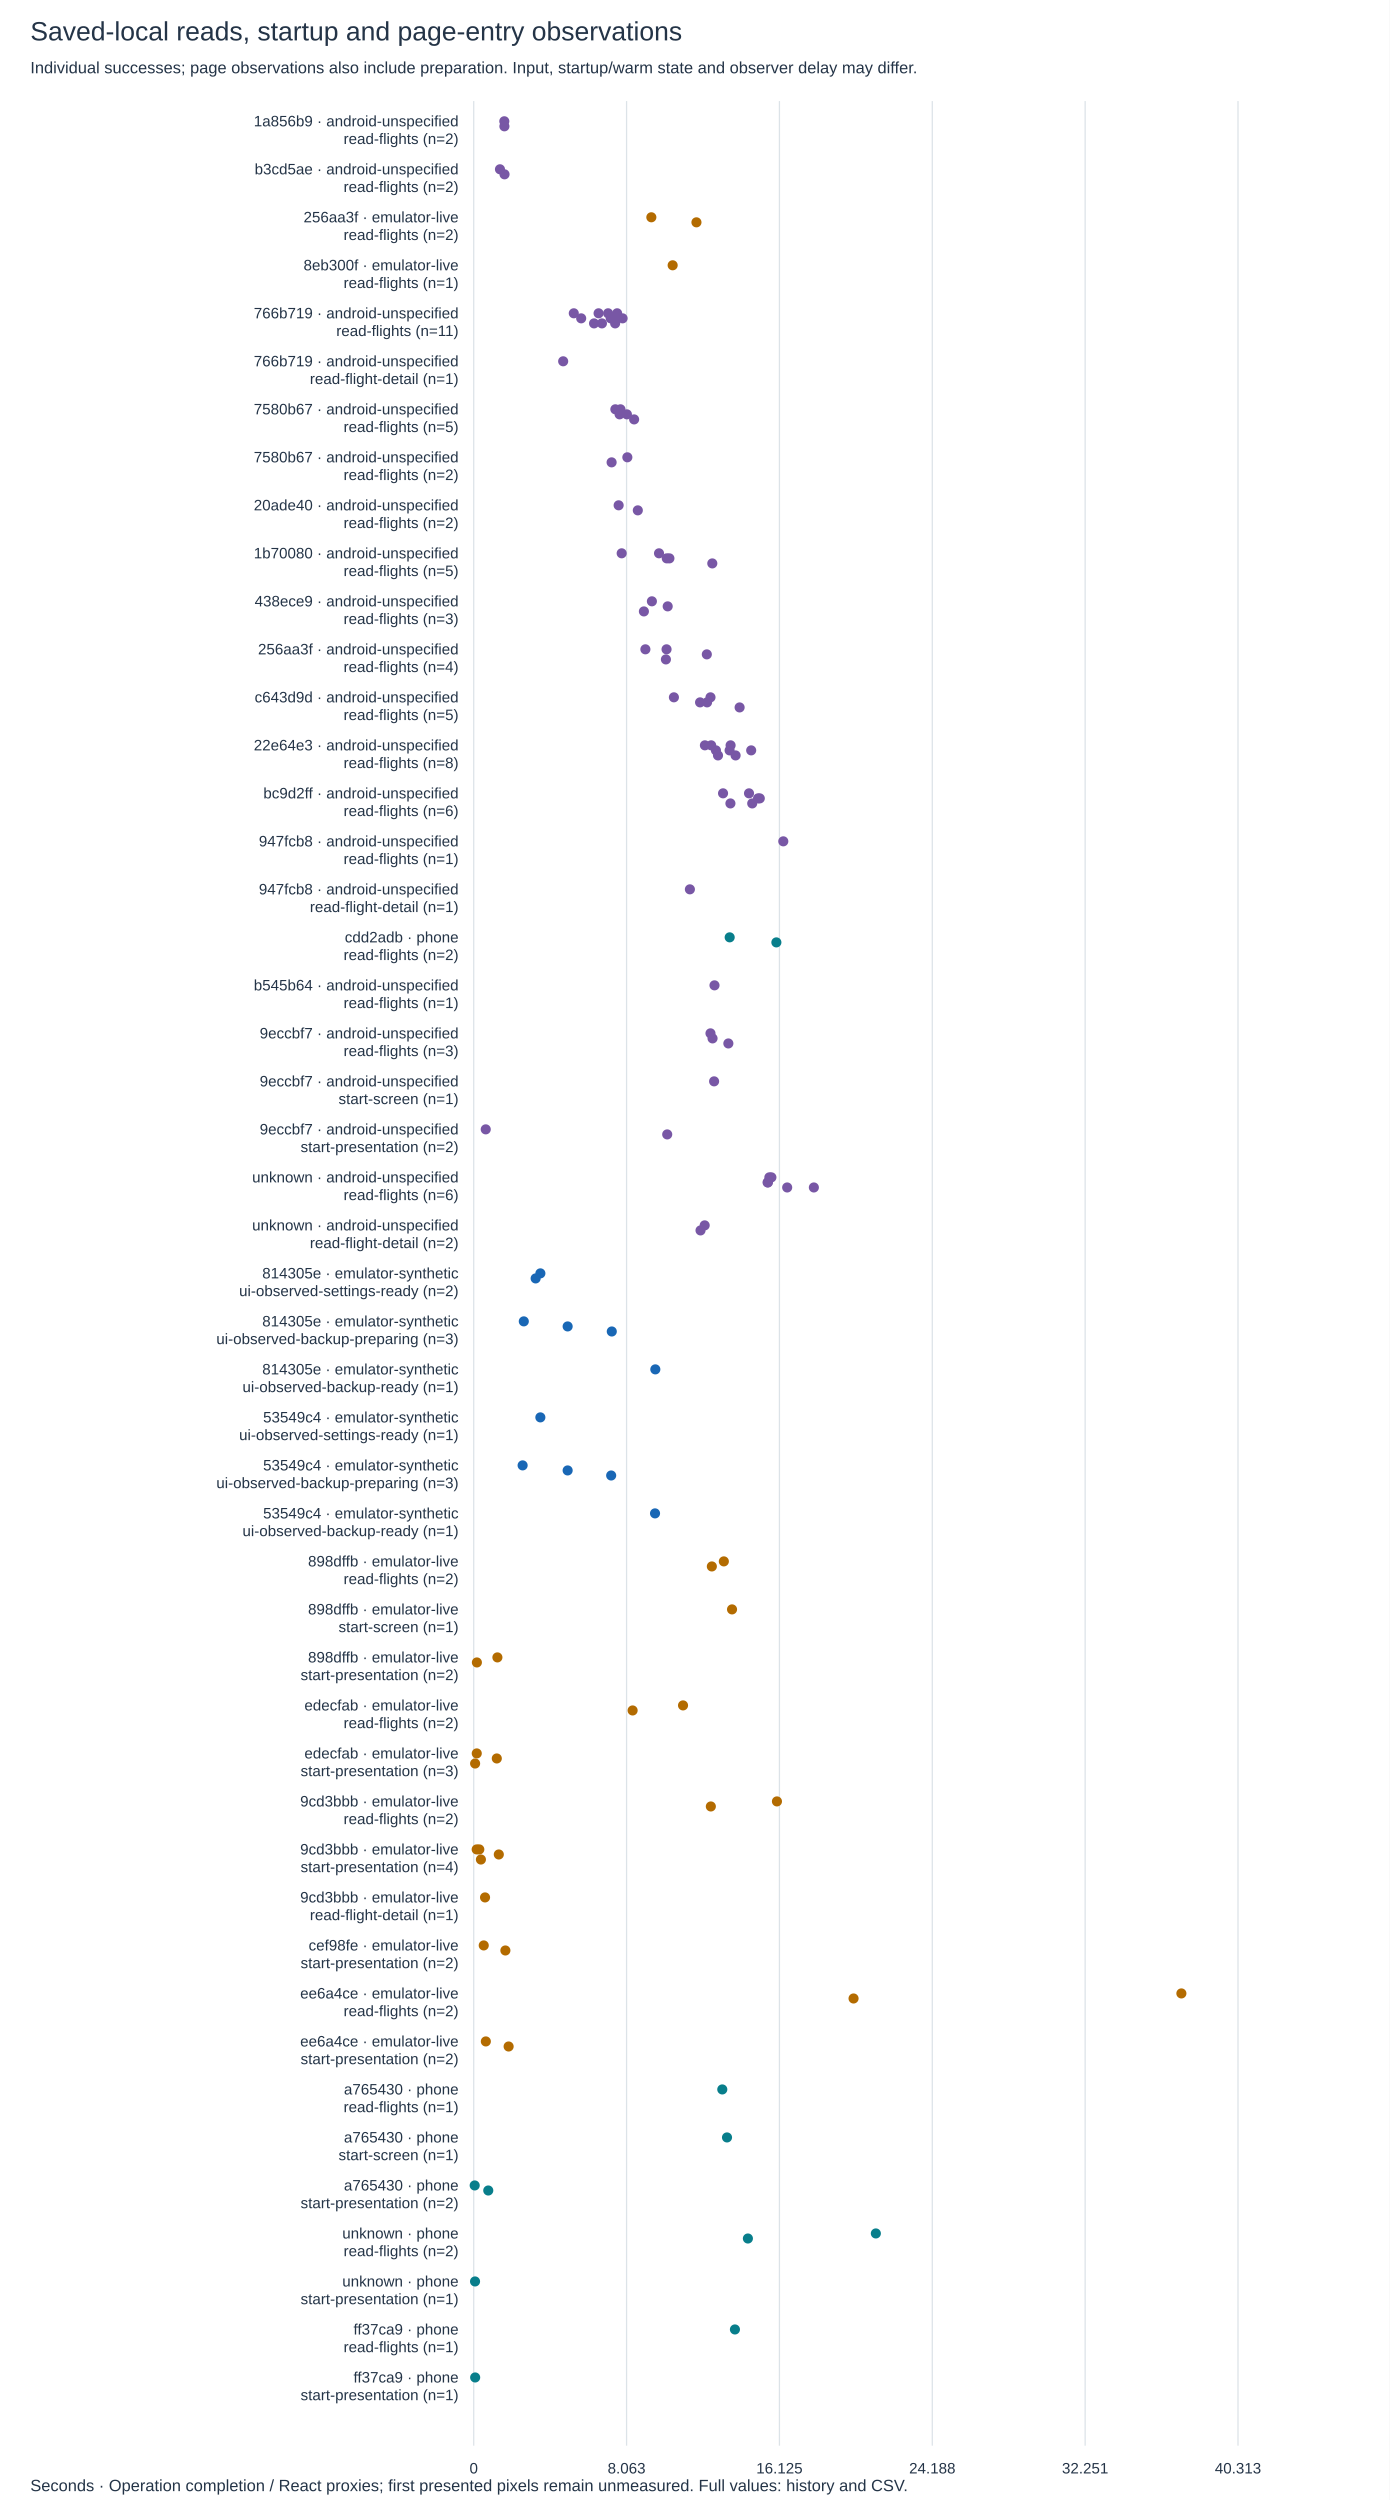
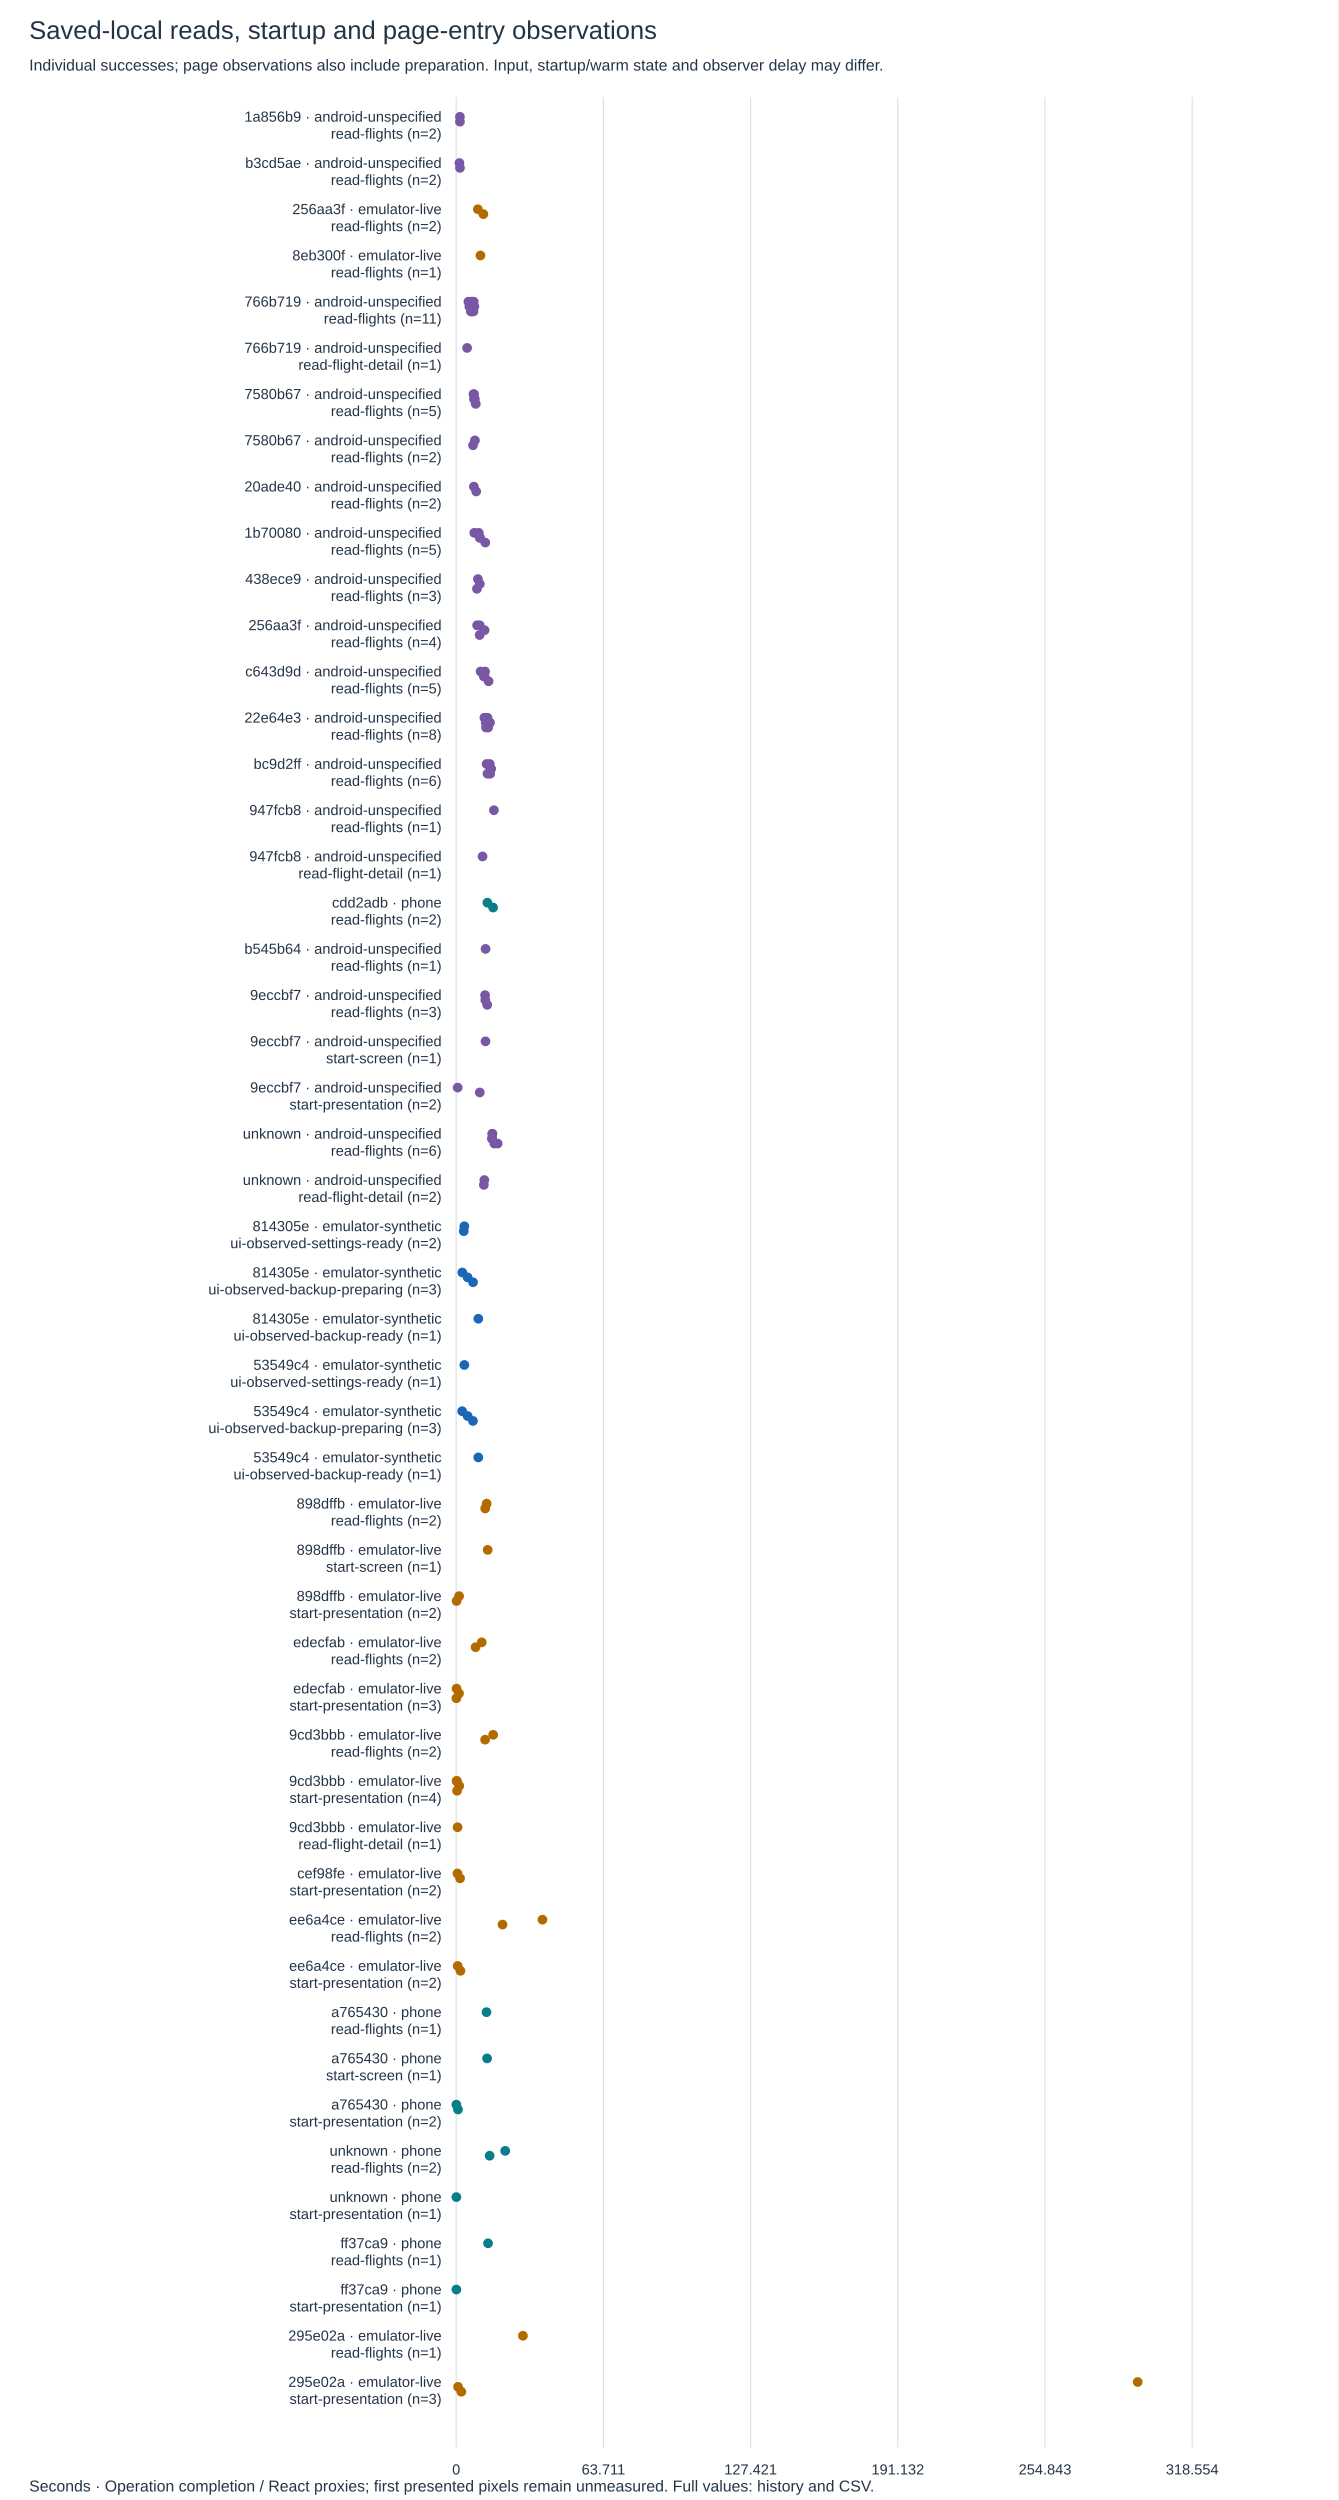
- <svg xmlns="http://www.w3.org/2000/svg" width="1100" height="1979" viewBox="0 0 1100 1979" role="img" aria-labelledby="title desc">
+ <svg xmlns="http://www.w3.org/2000/svg" width="1100" height="2055" viewBox="0 0 1100 2055" role="img" aria-labelledby="title desc">
  <rect width="100%" height="100%" fill="#ffffff" />
  <g font-family="Arial, sans-serif">
    <text x="24.00" y="32.00" font-size="21" fill="#243447" text-anchor="start">Saved-local reads, startup and page-entry observations</text>
    <text x="24.00" y="58.00" font-size="13" fill="#243447" text-anchor="start">Individual successes; page observations also include preparation. Input, startup/warm state and observer delay may differ.</text>
-     <path d="M375.0 80V1936" stroke="#dce3e8" />
-     <text x="375.00" y="1958.00" font-size="12" fill="#243447" text-anchor="middle">0</text>
-     <path d="M496.0 80V1936" stroke="#dce3e8" />
-     <text x="496.00" y="1958.00" font-size="12" fill="#243447" text-anchor="middle">8.063</text>
-     <path d="M617.0 80V1936" stroke="#dce3e8" />
-     <text x="617.00" y="1958.00" font-size="12" fill="#243447" text-anchor="middle">16.125</text>
-     <path d="M738.0 80V1936" stroke="#dce3e8" />
-     <text x="738.00" y="1958.00" font-size="12" fill="#243447" text-anchor="middle">24.188</text>
-     <path d="M859.0 80V1936" stroke="#dce3e8" />
-     <text x="859.00" y="1958.00" font-size="12" fill="#243447" text-anchor="middle">32.251</text>
-     <path d="M980.0 80V1936" stroke="#dce3e8" />
-     <text x="980.00" y="1958.00" font-size="12" fill="#243447" text-anchor="middle">40.313</text>
+     <path d="M375.0 80V2012" stroke="#dce3e8" />
+     <text x="375.00" y="2034.00" font-size="12" fill="#243447" text-anchor="middle">0</text>
+     <path d="M496.0 80V2012" stroke="#dce3e8" />
+     <text x="496.00" y="2034.00" font-size="12" fill="#243447" text-anchor="middle">63.711</text>
+     <path d="M617.0 80V2012" stroke="#dce3e8" />
+     <text x="617.00" y="2034.00" font-size="12" fill="#243447" text-anchor="middle">127.421</text>
+     <path d="M738.0 80V2012" stroke="#dce3e8" />
+     <text x="738.00" y="2034.00" font-size="12" fill="#243447" text-anchor="middle">191.132</text>
+     <path d="M859.0 80V2012" stroke="#dce3e8" />
+     <text x="859.00" y="2034.00" font-size="12" fill="#243447" text-anchor="middle">254.843</text>
+     <path d="M980.0 80V2012" stroke="#dce3e8" />
+     <text x="980.00" y="2034.00" font-size="12" fill="#243447" text-anchor="middle">318.554</text>
    <text x="363.00" y="100.00" font-size="12" fill="#243447" text-anchor="end">1a856b9 · android-unspecified</text>
    <text x="363.00" y="114.00" font-size="12" fill="#243447" text-anchor="end">read-flights (n=2)</text>
-     <circle cx="399.207" cy="96" r="4" fill="#7857a5" />
-     <circle cx="399.282" cy="100" r="4" fill="#7857a5" />
+     <circle cx="378.063" cy="96" r="4" fill="#7857a5" />
+     <circle cx="378.073" cy="100" r="4" fill="#7857a5" />
    <text x="363.00" y="138.00" font-size="12" fill="#243447" text-anchor="end">b3cd5ae · android-unspecified</text>
    <text x="363.00" y="152.00" font-size="12" fill="#243447" text-anchor="end">read-flights (n=2)</text>
-     <circle cx="395.77" cy="134" r="4" fill="#7857a5" />
-     <circle cx="399.387" cy="138" r="4" fill="#7857a5" />
+     <circle cx="377.629" cy="134" r="4" fill="#7857a5" />
+     <circle cx="378.086" cy="138" r="4" fill="#7857a5" />
    <text x="363.00" y="176.00" font-size="12" fill="#243447" text-anchor="end">256aa3f · emulator-live</text>
    <text x="363.00" y="190.00" font-size="12" fill="#243447" text-anchor="end">read-flights (n=2)</text>
-     <circle cx="515.605" cy="172" r="4" fill="#b36b00" />
-     <circle cx="551.308" cy="176" r="4" fill="#b36b00" />
+     <circle cx="392.794" cy="172" r="4" fill="#b36b00" />
+     <circle cx="397.312" cy="176" r="4" fill="#b36b00" />
    <text x="363.00" y="214.00" font-size="12" fill="#243447" text-anchor="end">8eb300f · emulator-live</text>
    <text x="363.00" y="228.00" font-size="12" fill="#243447" text-anchor="end">read-flights (n=1)</text>
-     <circle cx="532.474" cy="210" r="4" fill="#b36b00" />
+     <circle cx="394.928" cy="210" r="4" fill="#b36b00" />
    <text x="363.00" y="252.00" font-size="12" fill="#243447" text-anchor="end">766b719 · android-unspecified</text>
    <text x="363.00" y="266.00" font-size="12" fill="#243447" text-anchor="end">read-flights (n=11)</text>
-     <circle cx="454.21" cy="248" r="4" fill="#7857a5" />
-     <circle cx="460.063" cy="252" r="4" fill="#7857a5" />
-     <circle cx="470.253" cy="256" r="4" fill="#7857a5" />
-     <circle cx="473.839" cy="248" r="4" fill="#7857a5" />
-     <circle cx="486.641" cy="252" r="4" fill="#7857a5" />
-     <circle cx="486.956" cy="256" r="4" fill="#7857a5" />
-     <circle cx="481.373" cy="248" r="4" fill="#7857a5" />
-     <circle cx="483.429" cy="252" r="4" fill="#7857a5" />
-     <circle cx="476.496" cy="256" r="4" fill="#7857a5" />
-     <circle cx="488.532" cy="248" r="4" fill="#7857a5" />
-     <circle cx="492.839" cy="252" r="4" fill="#7857a5" />
+     <circle cx="385.024" cy="248" r="4" fill="#7857a5" />
+     <circle cx="385.765" cy="252" r="4" fill="#7857a5" />
+     <circle cx="387.054" cy="256" r="4" fill="#7857a5" />
+     <circle cx="387.508" cy="248" r="4" fill="#7857a5" />
+     <circle cx="389.128" cy="252" r="4" fill="#7857a5" />
+     <circle cx="389.168" cy="256" r="4" fill="#7857a5" />
+     <circle cx="388.462" cy="248" r="4" fill="#7857a5" />
+     <circle cx="388.722" cy="252" r="4" fill="#7857a5" />
+     <circle cx="387.844" cy="256" r="4" fill="#7857a5" />
+     <circle cx="389.368" cy="248" r="4" fill="#7857a5" />
+     <circle cx="389.913" cy="252" r="4" fill="#7857a5" />
    <text x="363.00" y="290.00" font-size="12" fill="#243447" text-anchor="end">766b719 · android-unspecified</text>
    <text x="363.00" y="304.00" font-size="12" fill="#243447" text-anchor="end">read-flight-detail (n=1)</text>
-     <circle cx="445.805" cy="286" r="4" fill="#7857a5" />
+     <circle cx="383.96" cy="286" r="4" fill="#7857a5" />
    <text x="363.00" y="328.00" font-size="12" fill="#243447" text-anchor="end">7580b67 · android-unspecified</text>
    <text x="363.00" y="342.00" font-size="12" fill="#243447" text-anchor="end">read-flights (n=5)</text>
-     <circle cx="491.173" cy="324" r="4" fill="#7857a5" />
-     <circle cx="496.261" cy="328" r="4" fill="#7857a5" />
-     <circle cx="501.979" cy="332" r="4" fill="#7857a5" />
-     <circle cx="487.121" cy="324" r="4" fill="#7857a5" />
-     <circle cx="490.483" cy="328" r="4" fill="#7857a5" />
+     <circle cx="389.702" cy="324" r="4" fill="#7857a5" />
+     <circle cx="390.346" cy="328" r="4" fill="#7857a5" />
+     <circle cx="391.069" cy="332" r="4" fill="#7857a5" />
+     <circle cx="389.189" cy="324" r="4" fill="#7857a5" />
+     <circle cx="389.614" cy="328" r="4" fill="#7857a5" />
    <text x="363.00" y="366.00" font-size="12" fill="#243447" text-anchor="end">7580b67 · android-unspecified</text>
    <text x="363.00" y="380.00" font-size="12" fill="#243447" text-anchor="end">read-flights (n=2)</text>
-     <circle cx="496.606" cy="362" r="4" fill="#7857a5" />
-     <circle cx="484.15" cy="366" r="4" fill="#7857a5" />
+     <circle cx="390.389" cy="362" r="4" fill="#7857a5" />
+     <circle cx="388.813" cy="366" r="4" fill="#7857a5" />
    <text x="363.00" y="404.00" font-size="12" fill="#243447" text-anchor="end">20ade40 · android-unspecified</text>
    <text x="363.00" y="418.00" font-size="12" fill="#243447" text-anchor="end">read-flights (n=2)</text>
-     <circle cx="489.717" cy="400" r="4" fill="#7857a5" />
-     <circle cx="504.89" cy="404" r="4" fill="#7857a5" />
+     <circle cx="389.518" cy="400" r="4" fill="#7857a5" />
+     <circle cx="391.438" cy="404" r="4" fill="#7857a5" />
    <text x="363.00" y="442.00" font-size="12" fill="#243447" text-anchor="end">1b70080 · android-unspecified</text>
    <text x="363.00" y="456.00" font-size="12" fill="#243447" text-anchor="end">read-flights (n=5)</text>
-     <circle cx="492.119" cy="438" r="4" fill="#7857a5" />
-     <circle cx="529.907" cy="442" r="4" fill="#7857a5" />
-     <circle cx="563.854" cy="446" r="4" fill="#7857a5" />
-     <circle cx="521.683" cy="438" r="4" fill="#7857a5" />
-     <circle cx="527.806" cy="442" r="4" fill="#7857a5" />
+     <circle cx="389.821" cy="438" r="4" fill="#7857a5" />
+     <circle cx="394.604" cy="442" r="4" fill="#7857a5" />
+     <circle cx="398.9" cy="446" r="4" fill="#7857a5" />
+     <circle cx="393.563" cy="438" r="4" fill="#7857a5" />
+     <circle cx="394.338" cy="442" r="4" fill="#7857a5" />
    <text x="363.00" y="480.00" font-size="12" fill="#243447" text-anchor="end">438ece9 · android-unspecified</text>
    <text x="363.00" y="494.00" font-size="12" fill="#243447" text-anchor="end">read-flights (n=3)</text>
-     <circle cx="516.041" cy="476" r="4" fill="#7857a5" />
-     <circle cx="528.542" cy="480" r="4" fill="#7857a5" />
-     <circle cx="509.707" cy="484" r="4" fill="#7857a5" />
+     <circle cx="392.849" cy="476" r="4" fill="#7857a5" />
+     <circle cx="394.431" cy="480" r="4" fill="#7857a5" />
+     <circle cx="392.047" cy="484" r="4" fill="#7857a5" />
    <text x="363.00" y="518.00" font-size="12" fill="#243447" text-anchor="end">256aa3f · android-unspecified</text>
    <text x="363.00" y="532.00" font-size="12" fill="#243447" text-anchor="end">read-flights (n=4)</text>
-     <circle cx="510.893" cy="514" r="4" fill="#7857a5" />
-     <circle cx="559.517" cy="518" r="4" fill="#7857a5" />
-     <circle cx="527.131" cy="522" r="4" fill="#7857a5" />
-     <circle cx="527.641" cy="514" r="4" fill="#7857a5" />
+     <circle cx="392.197" cy="514" r="4" fill="#7857a5" />
+     <circle cx="398.351" cy="518" r="4" fill="#7857a5" />
+     <circle cx="394.252" cy="522" r="4" fill="#7857a5" />
+     <circle cx="394.317" cy="514" r="4" fill="#7857a5" />
    <text x="363.00" y="556.00" font-size="12" fill="#243447" text-anchor="end">c643d9d · android-unspecified</text>
    <text x="363.00" y="570.00" font-size="12" fill="#243447" text-anchor="end">read-flights (n=5)</text>
-     <circle cx="533.464" cy="552" r="4" fill="#7857a5" />
-     <circle cx="559.712" cy="556" r="4" fill="#7857a5" />
-     <circle cx="585.48" cy="560" r="4" fill="#7857a5" />
-     <circle cx="562.429" cy="552" r="4" fill="#7857a5" />
-     <circle cx="554.175" cy="556" r="4" fill="#7857a5" />
+     <circle cx="395.054" cy="552" r="4" fill="#7857a5" />
+     <circle cx="398.375" cy="556" r="4" fill="#7857a5" />
+     <circle cx="401.636" cy="560" r="4" fill="#7857a5" />
+     <circle cx="398.719" cy="552" r="4" fill="#7857a5" />
+     <circle cx="397.675" cy="556" r="4" fill="#7857a5" />
    <text x="363.00" y="594.00" font-size="12" fill="#243447" text-anchor="end">22e64e3 · android-unspecified</text>
    <text x="363.00" y="608.00" font-size="12" fill="#243447" text-anchor="end">read-flights (n=8)</text>
-     <circle cx="558.002" cy="590" r="4" fill="#7857a5" />
-     <circle cx="566.736" cy="594" r="4" fill="#7857a5" />
-     <circle cx="582.299" cy="598" r="4" fill="#7857a5" />
-     <circle cx="578.337" cy="590" r="4" fill="#7857a5" />
-     <circle cx="594.635" cy="594" r="4" fill="#7857a5" />
-     <circle cx="568.372" cy="598" r="4" fill="#7857a5" />
-     <circle cx="562.969" cy="590" r="4" fill="#7857a5" />
-     <circle cx="577.556" cy="594" r="4" fill="#7857a5" />
+     <circle cx="398.159" cy="590" r="4" fill="#7857a5" />
+     <circle cx="399.264" cy="594" r="4" fill="#7857a5" />
+     <circle cx="401.234" cy="598" r="4" fill="#7857a5" />
+     <circle cx="400.732" cy="590" r="4" fill="#7857a5" />
+     <circle cx="402.795" cy="594" r="4" fill="#7857a5" />
+     <circle cx="399.471" cy="598" r="4" fill="#7857a5" />
+     <circle cx="398.788" cy="590" r="4" fill="#7857a5" />
+     <circle cx="400.634" cy="594" r="4" fill="#7857a5" />
    <text x="363.00" y="632.00" font-size="12" fill="#243447" text-anchor="end">bc9d2ff · android-unspecified</text>
    <text x="363.00" y="646.00" font-size="12" fill="#243447" text-anchor="end">read-flights (n=6)</text>
-     <circle cx="572.364" cy="628" r="4" fill="#7857a5" />
-     <circle cx="601.448" cy="632" r="4" fill="#7857a5" />
-     <circle cx="578.202" cy="636" r="4" fill="#7857a5" />
-     <circle cx="592.924" cy="628" r="4" fill="#7857a5" />
-     <circle cx="600.068" cy="632" r="4" fill="#7857a5" />
-     <circle cx="595.46" cy="636" r="4" fill="#7857a5" />
+     <circle cx="399.977" cy="628" r="4" fill="#7857a5" />
+     <circle cx="403.657" cy="632" r="4" fill="#7857a5" />
+     <circle cx="400.715" cy="636" r="4" fill="#7857a5" />
+     <circle cx="402.578" cy="628" r="4" fill="#7857a5" />
+     <circle cx="403.482" cy="632" r="4" fill="#7857a5" />
+     <circle cx="402.899" cy="636" r="4" fill="#7857a5" />
    <text x="363.00" y="670.00" font-size="12" fill="#243447" text-anchor="end">947fcb8 · android-unspecified</text>
    <text x="363.00" y="684.00" font-size="12" fill="#243447" text-anchor="end">read-flights (n=1)</text>
-     <circle cx="620.058" cy="666" r="4" fill="#7857a5" />
+     <circle cx="406.012" cy="666" r="4" fill="#7857a5" />
    <text x="363.00" y="708.00" font-size="12" fill="#243447" text-anchor="end">947fcb8 · android-unspecified</text>
    <text x="363.00" y="722.00" font-size="12" fill="#243447" text-anchor="end">read-flight-detail (n=1)</text>
-     <circle cx="546.116" cy="704" r="4" fill="#7857a5" />
+     <circle cx="396.655" cy="704" r="4" fill="#7857a5" />
    <text x="363.00" y="746.00" font-size="12" fill="#243447" text-anchor="end">cdd2adb · phone</text>
    <text x="363.00" y="760.00" font-size="12" fill="#243447" text-anchor="end">read-flights (n=2)</text>
-     <circle cx="577.616" cy="742" r="4" fill="#087e8b" />
-     <circle cx="614.58" cy="746" r="4" fill="#087e8b" />
+     <circle cx="400.641" cy="742" r="4" fill="#087e8b" />
+     <circle cx="405.319" cy="746" r="4" fill="#087e8b" />
    <text x="363.00" y="784.00" font-size="12" fill="#243447" text-anchor="end">b545b64 · android-unspecified</text>
    <text x="363.00" y="798.00" font-size="12" fill="#243447" text-anchor="end">read-flights (n=1)</text>
-     <circle cx="565.595" cy="780" r="4" fill="#7857a5" />
+     <circle cx="399.12" cy="780" r="4" fill="#7857a5" />
    <text x="363.00" y="822.00" font-size="12" fill="#243447" text-anchor="end">9eccbf7 · android-unspecified</text>
    <text x="363.00" y="836.00" font-size="12" fill="#243447" text-anchor="end">read-flights (n=3)</text>
-     <circle cx="562.414" cy="818" r="4" fill="#7857a5" />
-     <circle cx="564.05" cy="822" r="4" fill="#7857a5" />
-     <circle cx="576.566" cy="826" r="4" fill="#7857a5" />
+     <circle cx="398.717" cy="818" r="4" fill="#7857a5" />
+     <circle cx="398.924" cy="822" r="4" fill="#7857a5" />
+     <circle cx="400.508" cy="826" r="4" fill="#7857a5" />
    <text x="363.00" y="860.00" font-size="12" fill="#243447" text-anchor="end">9eccbf7 · android-unspecified</text>
    <text x="363.00" y="874.00" font-size="12" fill="#243447" text-anchor="end">start-screen (n=1)</text>
-     <circle cx="565.28" cy="856" r="4" fill="#7857a5" />
+     <circle cx="399.08" cy="856" r="4" fill="#7857a5" />
    <text x="363.00" y="898.00" font-size="12" fill="#243447" text-anchor="end">9eccbf7 · android-unspecified</text>
    <text x="363.00" y="912.00" font-size="12" fill="#243447" text-anchor="end">start-presentation (n=2)</text>
-     <circle cx="384.515" cy="894" r="4" fill="#7857a5" />
-     <circle cx="528.167" cy="898" r="4" fill="#7857a5" />
+     <circle cx="376.204" cy="894" r="4" fill="#7857a5" />
+     <circle cx="394.383" cy="898" r="4" fill="#7857a5" />
    <text x="363.00" y="936.00" font-size="12" fill="#243447" text-anchor="end">unknown · android-unspecified</text>
    <text x="363.00" y="950.00" font-size="12" fill="#243447" text-anchor="end">read-flights (n=6)</text>
-     <circle cx="609.027" cy="932" r="4" fill="#7857a5" />
-     <circle cx="607.916" cy="936" r="4" fill="#7857a5" />
-     <circle cx="623.134" cy="940" r="4" fill="#7857a5" />
-     <circle cx="610.648" cy="932" r="4" fill="#7857a5" />
-     <circle cx="607.616" cy="936" r="4" fill="#7857a5" />
-     <circle cx="644.25" cy="940" r="4" fill="#7857a5" />
+     <circle cx="404.616" cy="932" r="4" fill="#7857a5" />
+     <circle cx="404.476" cy="936" r="4" fill="#7857a5" />
+     <circle cx="406.402" cy="940" r="4" fill="#7857a5" />
+     <circle cx="404.821" cy="932" r="4" fill="#7857a5" />
+     <circle cx="404.438" cy="936" r="4" fill="#7857a5" />
+     <circle cx="409.074" cy="940" r="4" fill="#7857a5" />
    <text x="363.00" y="974.00" font-size="12" fill="#243447" text-anchor="end">unknown · android-unspecified</text>
    <text x="363.00" y="988.00" font-size="12" fill="#243447" text-anchor="end">read-flight-detail (n=2)</text>
-     <circle cx="557.821" cy="970" r="4" fill="#7857a5" />
-     <circle cx="554.535" cy="974" r="4" fill="#7857a5" />
+     <circle cx="398.136" cy="970" r="4" fill="#7857a5" />
+     <circle cx="397.72" cy="974" r="4" fill="#7857a5" />
    <text x="363.00" y="1012.00" font-size="12" fill="#243447" text-anchor="end">814305e · emulator-synthetic</text>
    <text x="363.00" y="1026.00" font-size="12" fill="#243447" text-anchor="end">ui-observed-settings-ready (n=2)</text>
-     <circle cx="427.766" cy="1008" r="4" fill="#1967b5" />
-     <circle cx="424.015" cy="1012" r="4" fill="#1967b5" />
+     <circle cx="381.678" cy="1008" r="4" fill="#1967b5" />
+     <circle cx="381.203" cy="1012" r="4" fill="#1967b5" />
    <text x="363.00" y="1050.00" font-size="12" fill="#243447" text-anchor="end">814305e · emulator-synthetic</text>
    <text x="363.00" y="1064.00" font-size="12" fill="#243447" text-anchor="end">ui-observed-backup-preparing (n=3)</text>
-     <circle cx="414.635" cy="1046" r="4" fill="#1967b5" />
-     <circle cx="449.347" cy="1050" r="4" fill="#1967b5" />
-     <circle cx="484.285" cy="1054" r="4" fill="#1967b5" />
+     <circle cx="380.016" cy="1046" r="4" fill="#1967b5" />
+     <circle cx="384.409" cy="1050" r="4" fill="#1967b5" />
+     <circle cx="388.83" cy="1054" r="4" fill="#1967b5" />
    <text x="363.00" y="1088.00" font-size="12" fill="#243447" text-anchor="end">814305e · emulator-synthetic</text>
    <text x="363.00" y="1102.00" font-size="12" fill="#243447" text-anchor="end">ui-observed-backup-ready (n=1)</text>
-     <circle cx="518.757" cy="1084" r="4" fill="#1967b5" />
+     <circle cx="393.193" cy="1084" r="4" fill="#1967b5" />
    <text x="363.00" y="1126.00" font-size="12" fill="#243447" text-anchor="end">53549c4 · emulator-synthetic</text>
    <text x="363.00" y="1140.00" font-size="12" fill="#243447" text-anchor="end">ui-observed-settings-ready (n=1)</text>
-     <circle cx="427.751" cy="1122" r="4" fill="#1967b5" />
+     <circle cx="381.676" cy="1122" r="4" fill="#1967b5" />
    <text x="363.00" y="1164.00" font-size="12" fill="#243447" text-anchor="end">53549c4 · emulator-synthetic</text>
    <text x="363.00" y="1178.00" font-size="12" fill="#243447" text-anchor="end">ui-observed-backup-preparing (n=3)</text>
-     <circle cx="413.704" cy="1160" r="4" fill="#1967b5" />
-     <circle cx="449.347" cy="1164" r="4" fill="#1967b5" />
-     <circle cx="483.804" cy="1168" r="4" fill="#1967b5" />
+     <circle cx="379.898" cy="1160" r="4" fill="#1967b5" />
+     <circle cx="384.409" cy="1164" r="4" fill="#1967b5" />
+     <circle cx="388.769" cy="1168" r="4" fill="#1967b5" />
    <text x="363.00" y="1202.00" font-size="12" fill="#243447" text-anchor="end">53549c4 · emulator-synthetic</text>
    <text x="363.00" y="1216.00" font-size="12" fill="#243447" text-anchor="end">ui-observed-backup-ready (n=1)</text>
-     <circle cx="518.517" cy="1198" r="4" fill="#1967b5" />
+     <circle cx="393.162" cy="1198" r="4" fill="#1967b5" />
    <text x="363.00" y="1240.00" font-size="12" fill="#243447" text-anchor="end">898dffb · emulator-live</text>
    <text x="363.00" y="1254.00" font-size="12" fill="#243447" text-anchor="end">read-flights (n=2)</text>
-     <circle cx="572.994" cy="1236" r="4" fill="#b36b00" />
-     <circle cx="563.494" cy="1240" r="4" fill="#b36b00" />
+     <circle cx="400.056" cy="1236" r="4" fill="#b36b00" />
+     <circle cx="398.854" cy="1240" r="4" fill="#b36b00" />
    <text x="363.00" y="1278.00" font-size="12" fill="#243447" text-anchor="end">898dffb · emulator-live</text>
    <text x="363.00" y="1292.00" font-size="12" fill="#243447" text-anchor="end">start-screen (n=1)</text>
-     <circle cx="579.477" cy="1274" r="4" fill="#b36b00" />
+     <circle cx="400.877" cy="1274" r="4" fill="#b36b00" />
    <text x="363.00" y="1316.00" font-size="12" fill="#243447" text-anchor="end">898dffb · emulator-live</text>
    <text x="363.00" y="1330.00" font-size="12" fill="#243447" text-anchor="end">start-presentation (n=2)</text>
-     <circle cx="393.744" cy="1312" r="4" fill="#b36b00" />
-     <circle cx="377.506" cy="1316" r="4" fill="#b36b00" />
+     <circle cx="377.372" cy="1312" r="4" fill="#b36b00" />
+     <circle cx="375.317" cy="1316" r="4" fill="#b36b00" />
    <text x="363.00" y="1354.00" font-size="12" fill="#243447" text-anchor="end">edecfab · emulator-live</text>
    <text x="363.00" y="1368.00" font-size="12" fill="#243447" text-anchor="end">read-flights (n=2)</text>
-     <circle cx="540.683" cy="1350" r="4" fill="#b36b00" />
-     <circle cx="500.778" cy="1354" r="4" fill="#b36b00" />
+     <circle cx="395.967" cy="1350" r="4" fill="#b36b00" />
+     <circle cx="390.917" cy="1354" r="4" fill="#b36b00" />
    <text x="363.00" y="1392.00" font-size="12" fill="#243447" text-anchor="end">edecfab · emulator-live</text>
    <text x="363.00" y="1406.00" font-size="12" fill="#243447" text-anchor="end">start-presentation (n=3)</text>
-     <circle cx="377.401" cy="1388" r="4" fill="#b36b00" />
-     <circle cx="393.264" cy="1392" r="4" fill="#b36b00" />
-     <circle cx="376.096" cy="1396" r="4" fill="#b36b00" />
+     <circle cx="375.304" cy="1388" r="4" fill="#b36b00" />
+     <circle cx="377.311" cy="1392" r="4" fill="#b36b00" />
+     <circle cx="375.139" cy="1396" r="4" fill="#b36b00" />
    <text x="363.00" y="1430.00" font-size="12" fill="#243447" text-anchor="end">9cd3bbb · emulator-live</text>
    <text x="363.00" y="1444.00" font-size="12" fill="#243447" text-anchor="end">read-flights (n=2)</text>
-     <circle cx="615.03" cy="1426" r="4" fill="#b36b00" />
-     <circle cx="562.699" cy="1430" r="4" fill="#b36b00" />
+     <circle cx="405.376" cy="1426" r="4" fill="#b36b00" />
+     <circle cx="398.753" cy="1430" r="4" fill="#b36b00" />
    <text x="363.00" y="1468.00" font-size="12" fill="#243447" text-anchor="end">9cd3bbb · emulator-live</text>
    <text x="363.00" y="1482.00" font-size="12" fill="#243447" text-anchor="end">start-presentation (n=4)</text>
-     <circle cx="379.412" cy="1464" r="4" fill="#b36b00" />
-     <circle cx="394.855" cy="1468" r="4" fill="#b36b00" />
-     <circle cx="380.688" cy="1472" r="4" fill="#b36b00" />
-     <circle cx="377.341" cy="1464" r="4" fill="#b36b00" />
+     <circle cx="375.558" cy="1464" r="4" fill="#b36b00" />
+     <circle cx="377.513" cy="1468" r="4" fill="#b36b00" />
+     <circle cx="375.72" cy="1472" r="4" fill="#b36b00" />
+     <circle cx="375.296" cy="1464" r="4" fill="#b36b00" />
    <text x="363.00" y="1506.00" font-size="12" fill="#243447" text-anchor="end">9cd3bbb · emulator-live</text>
    <text x="363.00" y="1520.00" font-size="12" fill="#243447" text-anchor="end">read-flight-detail (n=1)</text>
-     <circle cx="383.959" cy="1502" r="4" fill="#b36b00" />
+     <circle cx="376.134" cy="1502" r="4" fill="#b36b00" />
    <text x="363.00" y="1544.00" font-size="12" fill="#243447" text-anchor="end">cef98fe · emulator-live</text>
    <text x="363.00" y="1558.00" font-size="12" fill="#243447" text-anchor="end">start-presentation (n=2)</text>
-     <circle cx="382.924" cy="1540" r="4" fill="#b36b00" />
-     <circle cx="400.063" cy="1544" r="4" fill="#b36b00" />
+     <circle cx="376.003" cy="1540" r="4" fill="#b36b00" />
+     <circle cx="378.172" cy="1544" r="4" fill="#b36b00" />
    <text x="363.00" y="1582.00" font-size="12" fill="#243447" text-anchor="end">ee6a4ce · emulator-live</text>
    <text x="363.00" y="1596.00" font-size="12" fill="#243447" text-anchor="end">read-flights (n=2)</text>
-     <circle cx="935.185" cy="1578" r="4" fill="#b36b00" />
-     <circle cx="675.675" cy="1582" r="4" fill="#b36b00" />
+     <circle cx="445.892" cy="1578" r="4" fill="#b36b00" />
+     <circle cx="413.051" cy="1582" r="4" fill="#b36b00" />
    <text x="363.00" y="1620.00" font-size="12" fill="#243447" text-anchor="end">ee6a4ce · emulator-live</text>
    <text x="363.00" y="1634.00" font-size="12" fill="#243447" text-anchor="end">start-presentation (n=2)</text>
-     <circle cx="384.59" cy="1616" r="4" fill="#b36b00" />
-     <circle cx="402.629" cy="1620" r="4" fill="#b36b00" />
+     <circle cx="376.214" cy="1616" r="4" fill="#b36b00" />
+     <circle cx="378.496" cy="1620" r="4" fill="#b36b00" />
    <text x="363.00" y="1658.00" font-size="12" fill="#243447" text-anchor="end">a765430 · phone</text>
    <text x="363.00" y="1672.00" font-size="12" fill="#243447" text-anchor="end">read-flights (n=1)</text>
-     <circle cx="571.763" cy="1654" r="4" fill="#087e8b" />
+     <circle cx="399.901" cy="1654" r="4" fill="#087e8b" />
    <text x="363.00" y="1696.00" font-size="12" fill="#243447" text-anchor="end">a765430 · phone</text>
    <text x="363.00" y="1710.00" font-size="12" fill="#243447" text-anchor="end">start-screen (n=1)</text>
-     <circle cx="575.5" cy="1692" r="4" fill="#087e8b" />
+     <circle cx="400.373" cy="1692" r="4" fill="#087e8b" />
    <text x="363.00" y="1734.00" font-size="12" fill="#243447" text-anchor="end">a765430 · phone</text>
    <text x="363.00" y="1748.00" font-size="12" fill="#243447" text-anchor="end">start-presentation (n=2)</text>
-     <circle cx="375.765" cy="1730" r="4" fill="#087e8b" />
-     <circle cx="386.511" cy="1734" r="4" fill="#087e8b" />
+     <circle cx="375.097" cy="1730" r="4" fill="#087e8b" />
+     <circle cx="376.457" cy="1734" r="4" fill="#087e8b" />
    <text x="363.00" y="1772.00" font-size="12" fill="#243447" text-anchor="end">unknown · phone</text>
    <text x="363.00" y="1786.00" font-size="12" fill="#243447" text-anchor="end">read-flights (n=2)</text>
-     <circle cx="693.324" cy="1768" r="4" fill="#087e8b" />
-     <circle cx="592.039" cy="1772" r="4" fill="#087e8b" />
+     <circle cx="415.284" cy="1768" r="4" fill="#087e8b" />
+     <circle cx="402.466" cy="1772" r="4" fill="#087e8b" />
    <text x="363.00" y="1810.00" font-size="12" fill="#243447" text-anchor="end">unknown · phone</text>
    <text x="363.00" y="1824.00" font-size="12" fill="#243447" text-anchor="end">start-presentation (n=1)</text>
-     <circle cx="376.036" cy="1806" r="4" fill="#087e8b" />
+     <circle cx="375.131" cy="1806" r="4" fill="#087e8b" />
    <text x="363.00" y="1848.00" font-size="12" fill="#243447" text-anchor="end">ff37ca9 · phone</text>
    <text x="363.00" y="1862.00" font-size="12" fill="#243447" text-anchor="end">read-flights (n=1)</text>
-     <circle cx="581.773" cy="1844" r="4" fill="#087e8b" />
+     <circle cx="401.167" cy="1844" r="4" fill="#087e8b" />
    <text x="363.00" y="1886.00" font-size="12" fill="#243447" text-anchor="end">ff37ca9 · phone</text>
    <text x="363.00" y="1900.00" font-size="12" fill="#243447" text-anchor="end">start-presentation (n=1)</text>
-     <circle cx="376.141" cy="1882" r="4" fill="#087e8b" />
-     <text x="24.00" y="1972.00" font-size="13" fill="#243447" text-anchor="start">Seconds · Operation completion / React proxies; first presented pixels remain unmeasured. Full values: history and CSV.</text>
+     <circle cx="375.144" cy="1882" r="4" fill="#087e8b" />
+     <text x="363.00" y="1924.00" font-size="12" fill="#243447" text-anchor="end">295e02a · emulator-live</text>
+     <text x="363.00" y="1938.00" font-size="12" fill="#243447" text-anchor="end">read-flights (n=1)</text>
+     <circle cx="429.859" cy="1920" r="4" fill="#b36b00" />
+     <text x="363.00" y="1962.00" font-size="12" fill="#243447" text-anchor="end">295e02a · emulator-live</text>
+     <text x="363.00" y="1976.00" font-size="12" fill="#243447" text-anchor="end">start-presentation (n=3)</text>
+     <circle cx="935.185" cy="1958" r="4" fill="#b36b00" />
+     <circle cx="376.51" cy="1962" r="4" fill="#b36b00" />
+     <circle cx="379.224" cy="1966" r="4" fill="#b36b00" />
+     <text x="24.00" y="2048.00" font-size="13" fill="#243447" text-anchor="start">Seconds · Operation completion / React proxies; first presented pixels remain unmeasured. Full values: history and CSV.</text>
  </g>
</svg>
